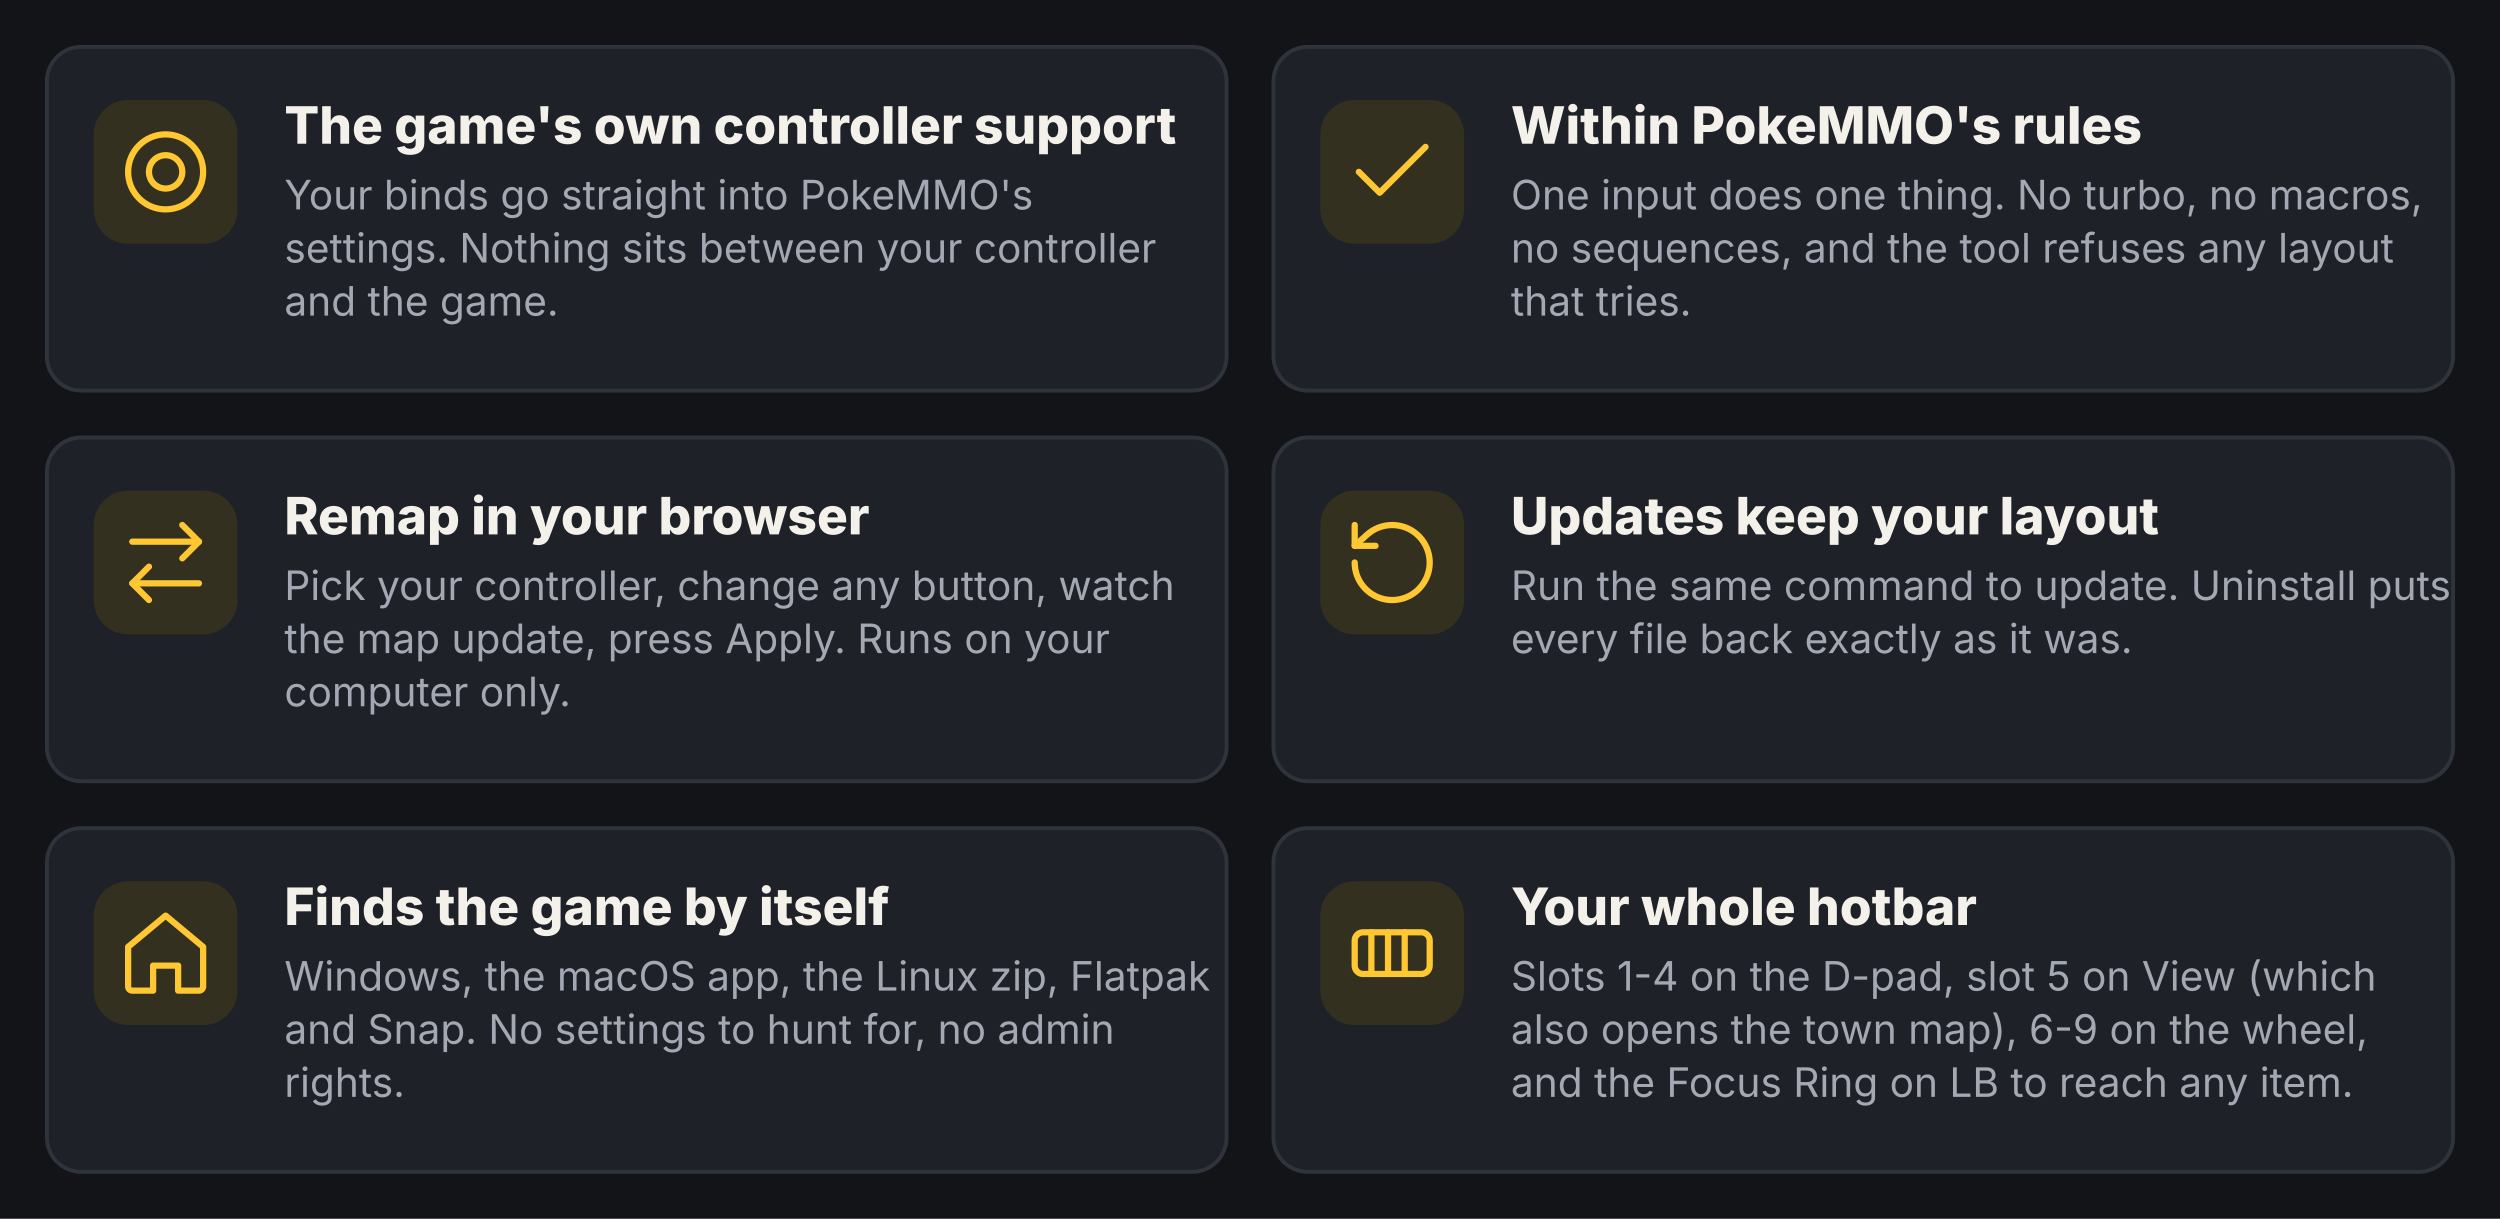
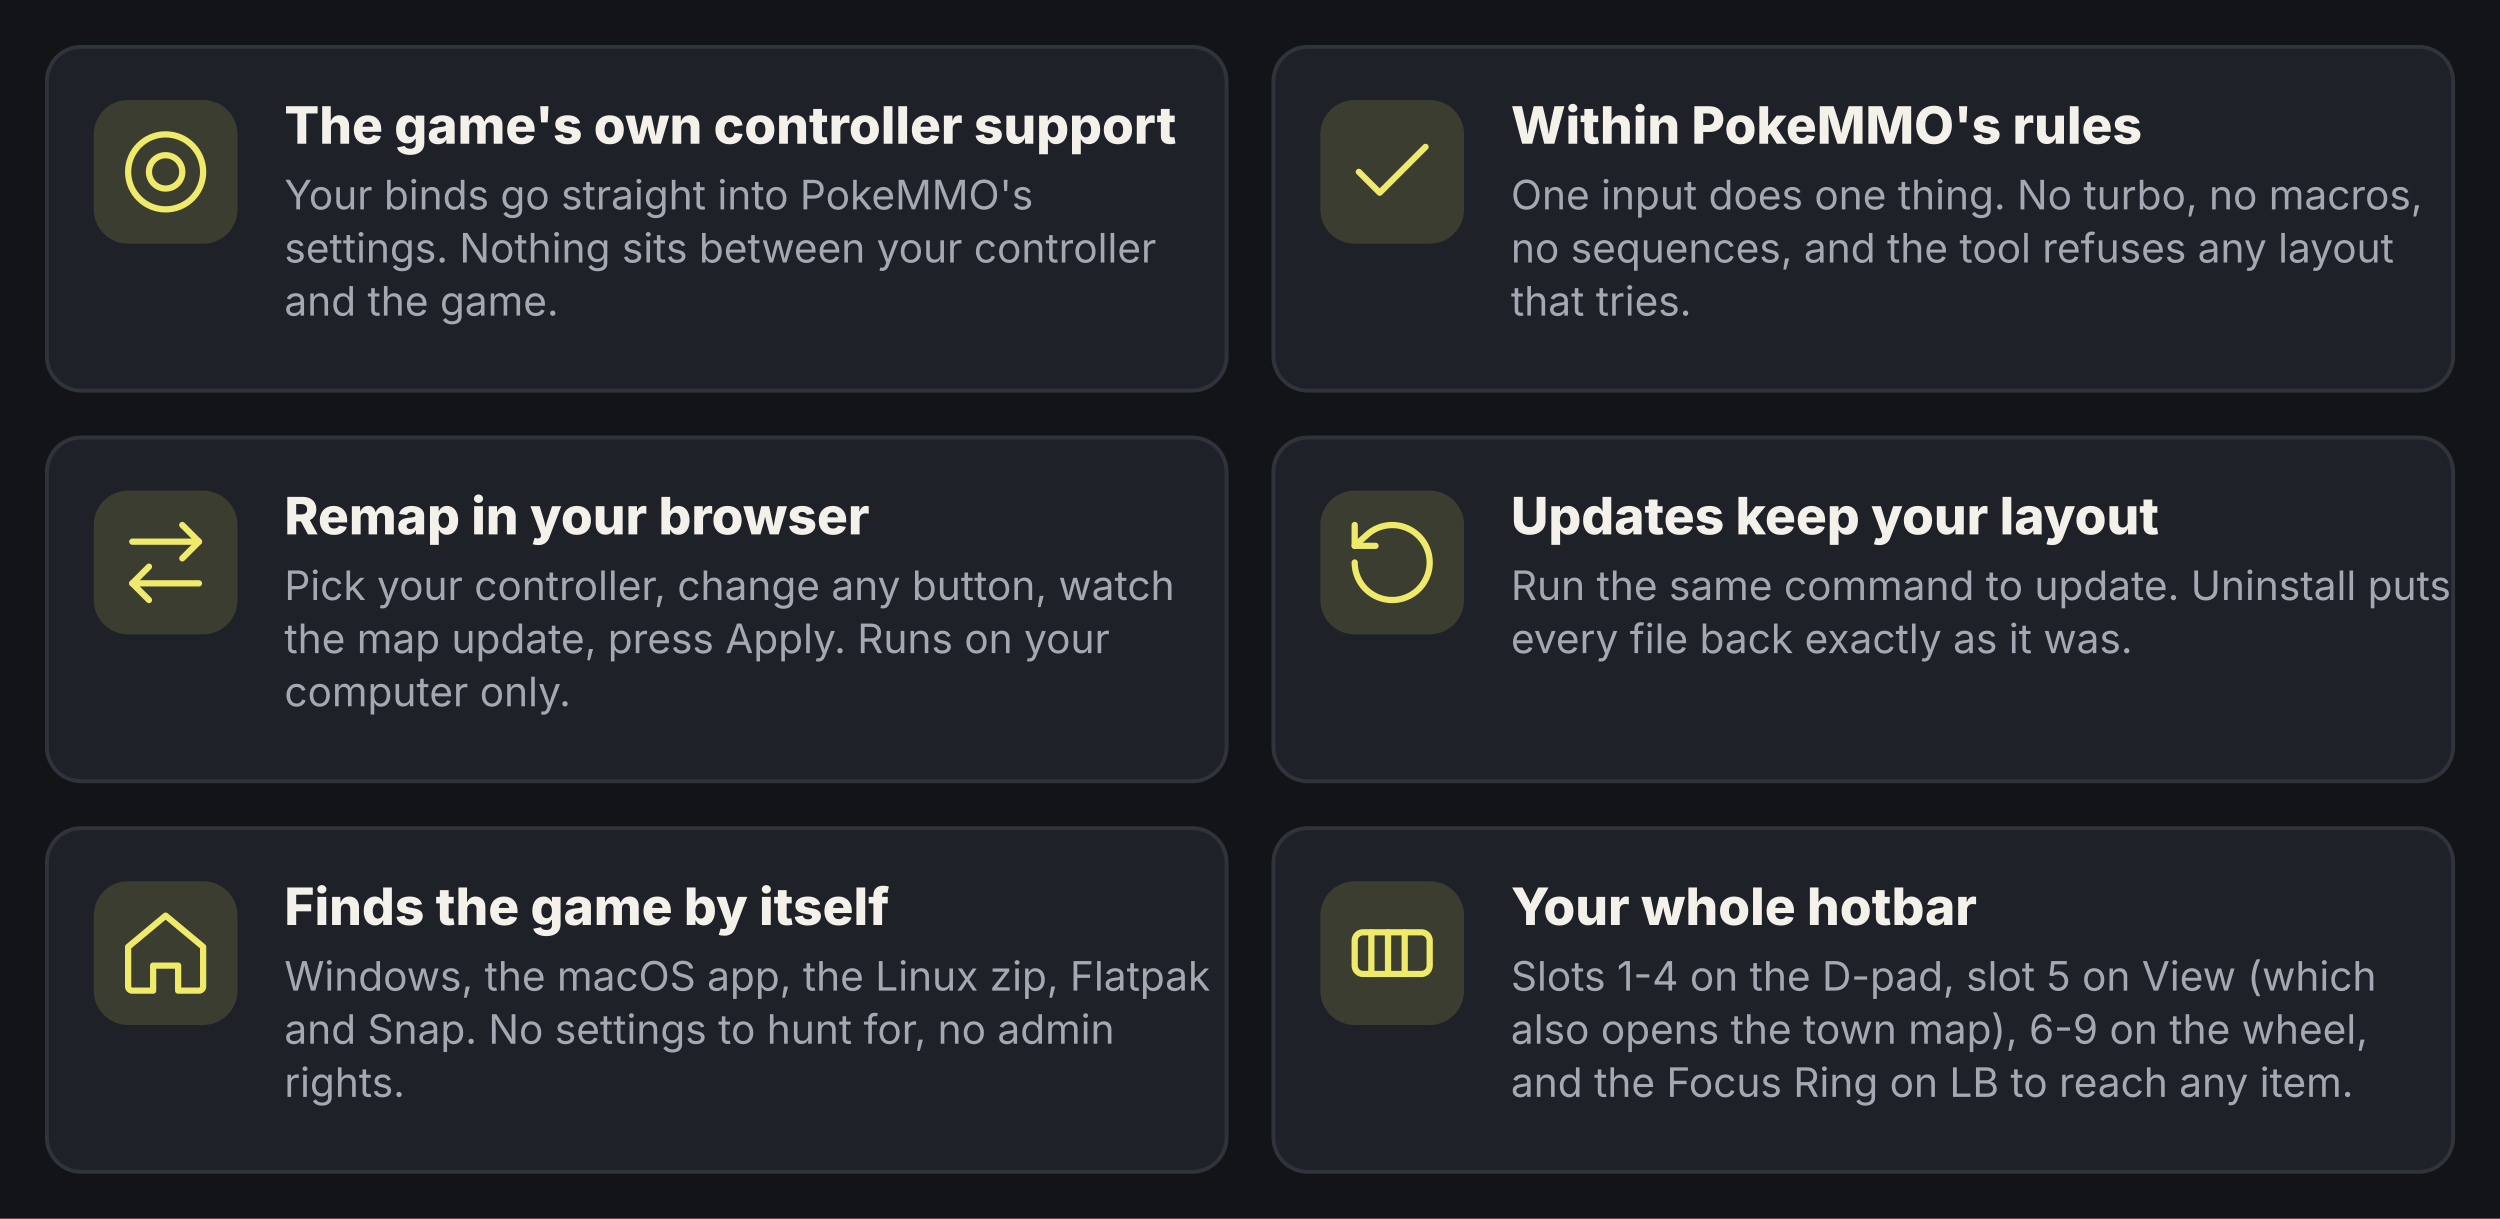
<svg xmlns="http://www.w3.org/2000/svg" viewBox="0 0 1600 780" width="1600" height="780" role="img" aria-labelledby="t d" font-family="'Bricolage Grotesque','Geist','Segoe UI Variable Display','Segoe UI',Inter,'SF Pro Display',-apple-system,'Helvetica Neue',Arial,sans-serif">
  <rect width="1600" height="780" fill="#121418" />
  <rect x="30" y="30" width="755" height="220" rx="22" fill="#1e2127" stroke="#2f333b" stroke-width="2.5" />
-   <rect x="60" y="64" width="92" height="92" rx="22" fill="#34301f" />
-   <g transform="translate(74,78) scale(2.667)" fill="none" stroke="#ffc833" stroke-width="1.5" stroke-linecap="round" stroke-linejoin="round">
+   <rect x="60" y="64" width="92" height="92" rx="22" fill="#3b3d31" />
+   <g transform="translate(74,78) scale(2.667)" fill="none" stroke="#f0ea6b" stroke-width="1.5" stroke-linecap="round" stroke-linejoin="round">
    <path d="M12 3a9 9 0 1 0 0 18 9 9 0 0 0 0-18Z" />
    <path d="M12 8a4 4 0 1 0 0 8 4 4 0 0 0 0-8Z" />
  </g>
  <text x="182" y="92" font-size="33" font-weight="800" fill="#f4f1ea" text-anchor="start">The game's own controller support</text>
  <text x="182" y="134" font-size="26" font-weight="400" fill="#a3a8b3" text-anchor="start">Your binds go straight into PokeMMO's</text>
  <text x="182" y="168" font-size="26" font-weight="400" fill="#a3a8b3" text-anchor="start">settings. Nothing sits between your controller</text>
  <text x="182" y="202" font-size="26" font-weight="400" fill="#a3a8b3" text-anchor="start">and the game.</text>
  <rect x="815" y="30" width="755" height="220" rx="22" fill="#1e2127" stroke="#2f333b" stroke-width="2.5" />
-   <rect x="845" y="64" width="92" height="92" rx="22" fill="#34301f" />
-   <g transform="translate(859,78) scale(2.667)" fill="none" stroke="#ffc833" stroke-width="1.5" stroke-linecap="round" stroke-linejoin="round">
+   <rect x="845" y="64" width="92" height="92" rx="22" fill="#3b3d31" />
+   <g transform="translate(859,78) scale(2.667)" fill="none" stroke="#f0ea6b" stroke-width="1.5" stroke-linecap="round" stroke-linejoin="round">
    <path d="M20 6 9 17l-5-5" />
  </g>
  <text x="967" y="92" font-size="33" font-weight="800" fill="#f4f1ea" text-anchor="start">Within PokeMMO's rules</text>
  <text x="967" y="134" font-size="26" font-weight="400" fill="#a3a8b3" text-anchor="start">One input does one thing. No turbo, no macros,</text>
  <text x="967" y="168" font-size="26" font-weight="400" fill="#a3a8b3" text-anchor="start">no sequences, and the tool refuses any layout</text>
  <text x="967" y="202" font-size="26" font-weight="400" fill="#a3a8b3" text-anchor="start">that tries.</text>
  <rect x="30" y="280" width="755" height="220" rx="22" fill="#1e2127" stroke="#2f333b" stroke-width="2.5" />
-   <rect x="60" y="314" width="92" height="92" rx="22" fill="#34301f" />
-   <g transform="translate(74,328) scale(2.667)" fill="none" stroke="#ffc833" stroke-width="1.5" stroke-linecap="round" stroke-linejoin="round">
+   <rect x="60" y="314" width="92" height="92" rx="22" fill="#3b3d31" />
+   <g transform="translate(74,328) scale(2.667)" fill="none" stroke="#f0ea6b" stroke-width="1.5" stroke-linecap="round" stroke-linejoin="round">
    <path d="m16 3 4 4-4 4" />
    <path d="M20 7H4" />
    <path d="m8 21-4-4 4-4" />
    <path d="M4 17h16" />
  </g>
  <text x="182" y="342" font-size="33" font-weight="800" fill="#f4f1ea" text-anchor="start">Remap in your browser</text>
  <text x="182" y="384" font-size="26" font-weight="400" fill="#a3a8b3" text-anchor="start">Pick your controller, change any button, watch</text>
  <text x="182" y="418" font-size="26" font-weight="400" fill="#a3a8b3" text-anchor="start">the map update, press Apply. Runs on your</text>
  <text x="182" y="452" font-size="26" font-weight="400" fill="#a3a8b3" text-anchor="start">computer only.</text>
  <rect x="815" y="280" width="755" height="220" rx="22" fill="#1e2127" stroke="#2f333b" stroke-width="2.5" />
-   <rect x="845" y="314" width="92" height="92" rx="22" fill="#34301f" />
-   <g transform="translate(859,328) scale(2.667)" fill="none" stroke="#ffc833" stroke-width="1.5" stroke-linecap="round" stroke-linejoin="round">
+   <rect x="845" y="314" width="92" height="92" rx="22" fill="#3b3d31" />
+   <g transform="translate(859,328) scale(2.667)" fill="none" stroke="#f0ea6b" stroke-width="1.5" stroke-linecap="round" stroke-linejoin="round">
    <path d="M3 12a9 9 0 1 0 3-6.7L3 8" />
    <path d="M3 3v5h5" />
  </g>
  <text x="967" y="342" font-size="33" font-weight="800" fill="#f4f1ea" text-anchor="start">Updates keep your layout</text>
  <text x="967" y="384" font-size="26" font-weight="400" fill="#a3a8b3" text-anchor="start">Run the same command to update. Uninstall puts</text>
  <text x="967" y="418" font-size="26" font-weight="400" fill="#a3a8b3" text-anchor="start">every file back exactly as it was.</text>
  <rect x="30" y="530" width="755" height="220" rx="22" fill="#1e2127" stroke="#2f333b" stroke-width="2.5" />
-   <rect x="60" y="564" width="92" height="92" rx="22" fill="#34301f" />
-   <g transform="translate(74,578) scale(2.667)" fill="none" stroke="#ffc833" stroke-width="1.5" stroke-linecap="round" stroke-linejoin="round">
+   <rect x="60" y="564" width="92" height="92" rx="22" fill="#3b3d31" />
+   <g transform="translate(74,578) scale(2.667)" fill="none" stroke="#f0ea6b" stroke-width="1.5" stroke-linecap="round" stroke-linejoin="round">
    <path d="M3 10.5 12 3l9 7.5V20a1 1 0 0 1-1 1h-5v-6h-6v6H4a1 1 0 0 1-1-1Z" />
  </g>
  <text x="182" y="592" font-size="33" font-weight="800" fill="#f4f1ea" text-anchor="start">Finds the game by itself</text>
  <text x="182" y="634" font-size="26" font-weight="400" fill="#a3a8b3" text-anchor="start">Windows, the macOS app, the Linux zip, Flatpak</text>
  <text x="182" y="668" font-size="26" font-weight="400" fill="#a3a8b3" text-anchor="start">and Snap. No settings to hunt for, no admin</text>
  <text x="182" y="702" font-size="26" font-weight="400" fill="#a3a8b3" text-anchor="start">rights.</text>
  <rect x="815" y="530" width="755" height="220" rx="22" fill="#1e2127" stroke="#2f333b" stroke-width="2.5" />
-   <rect x="845" y="564" width="92" height="92" rx="22" fill="#34301f" />
-   <g transform="translate(859,578) scale(2.667)" fill="none" stroke="#ffc833" stroke-width="1.5" stroke-linecap="round" stroke-linejoin="round">
+   <rect x="845" y="564" width="92" height="92" rx="22" fill="#3b3d31" />
+   <g transform="translate(859,578) scale(2.667)" fill="none" stroke="#f0ea6b" stroke-width="1.5" stroke-linecap="round" stroke-linejoin="round">
    <rect x="3" y="7" width="18" height="10" rx="2" />
    <path d="M7 7v10M11 7v10M15 7v10" />
  </g>
  <text x="967" y="592" font-size="33" font-weight="800" fill="#f4f1ea" text-anchor="start">Your whole hotbar</text>
  <text x="967" y="634" font-size="26" font-weight="400" fill="#a3a8b3" text-anchor="start">Slots 1-4 on the D-pad, slot 5 on View (which</text>
  <text x="967" y="668" font-size="26" font-weight="400" fill="#a3a8b3" text-anchor="start">also opens the town map), 6-9 on the wheel,</text>
  <text x="967" y="702" font-size="26" font-weight="400" fill="#a3a8b3" text-anchor="start">and the Focus Ring on LB to reach any item.</text>
</svg>
